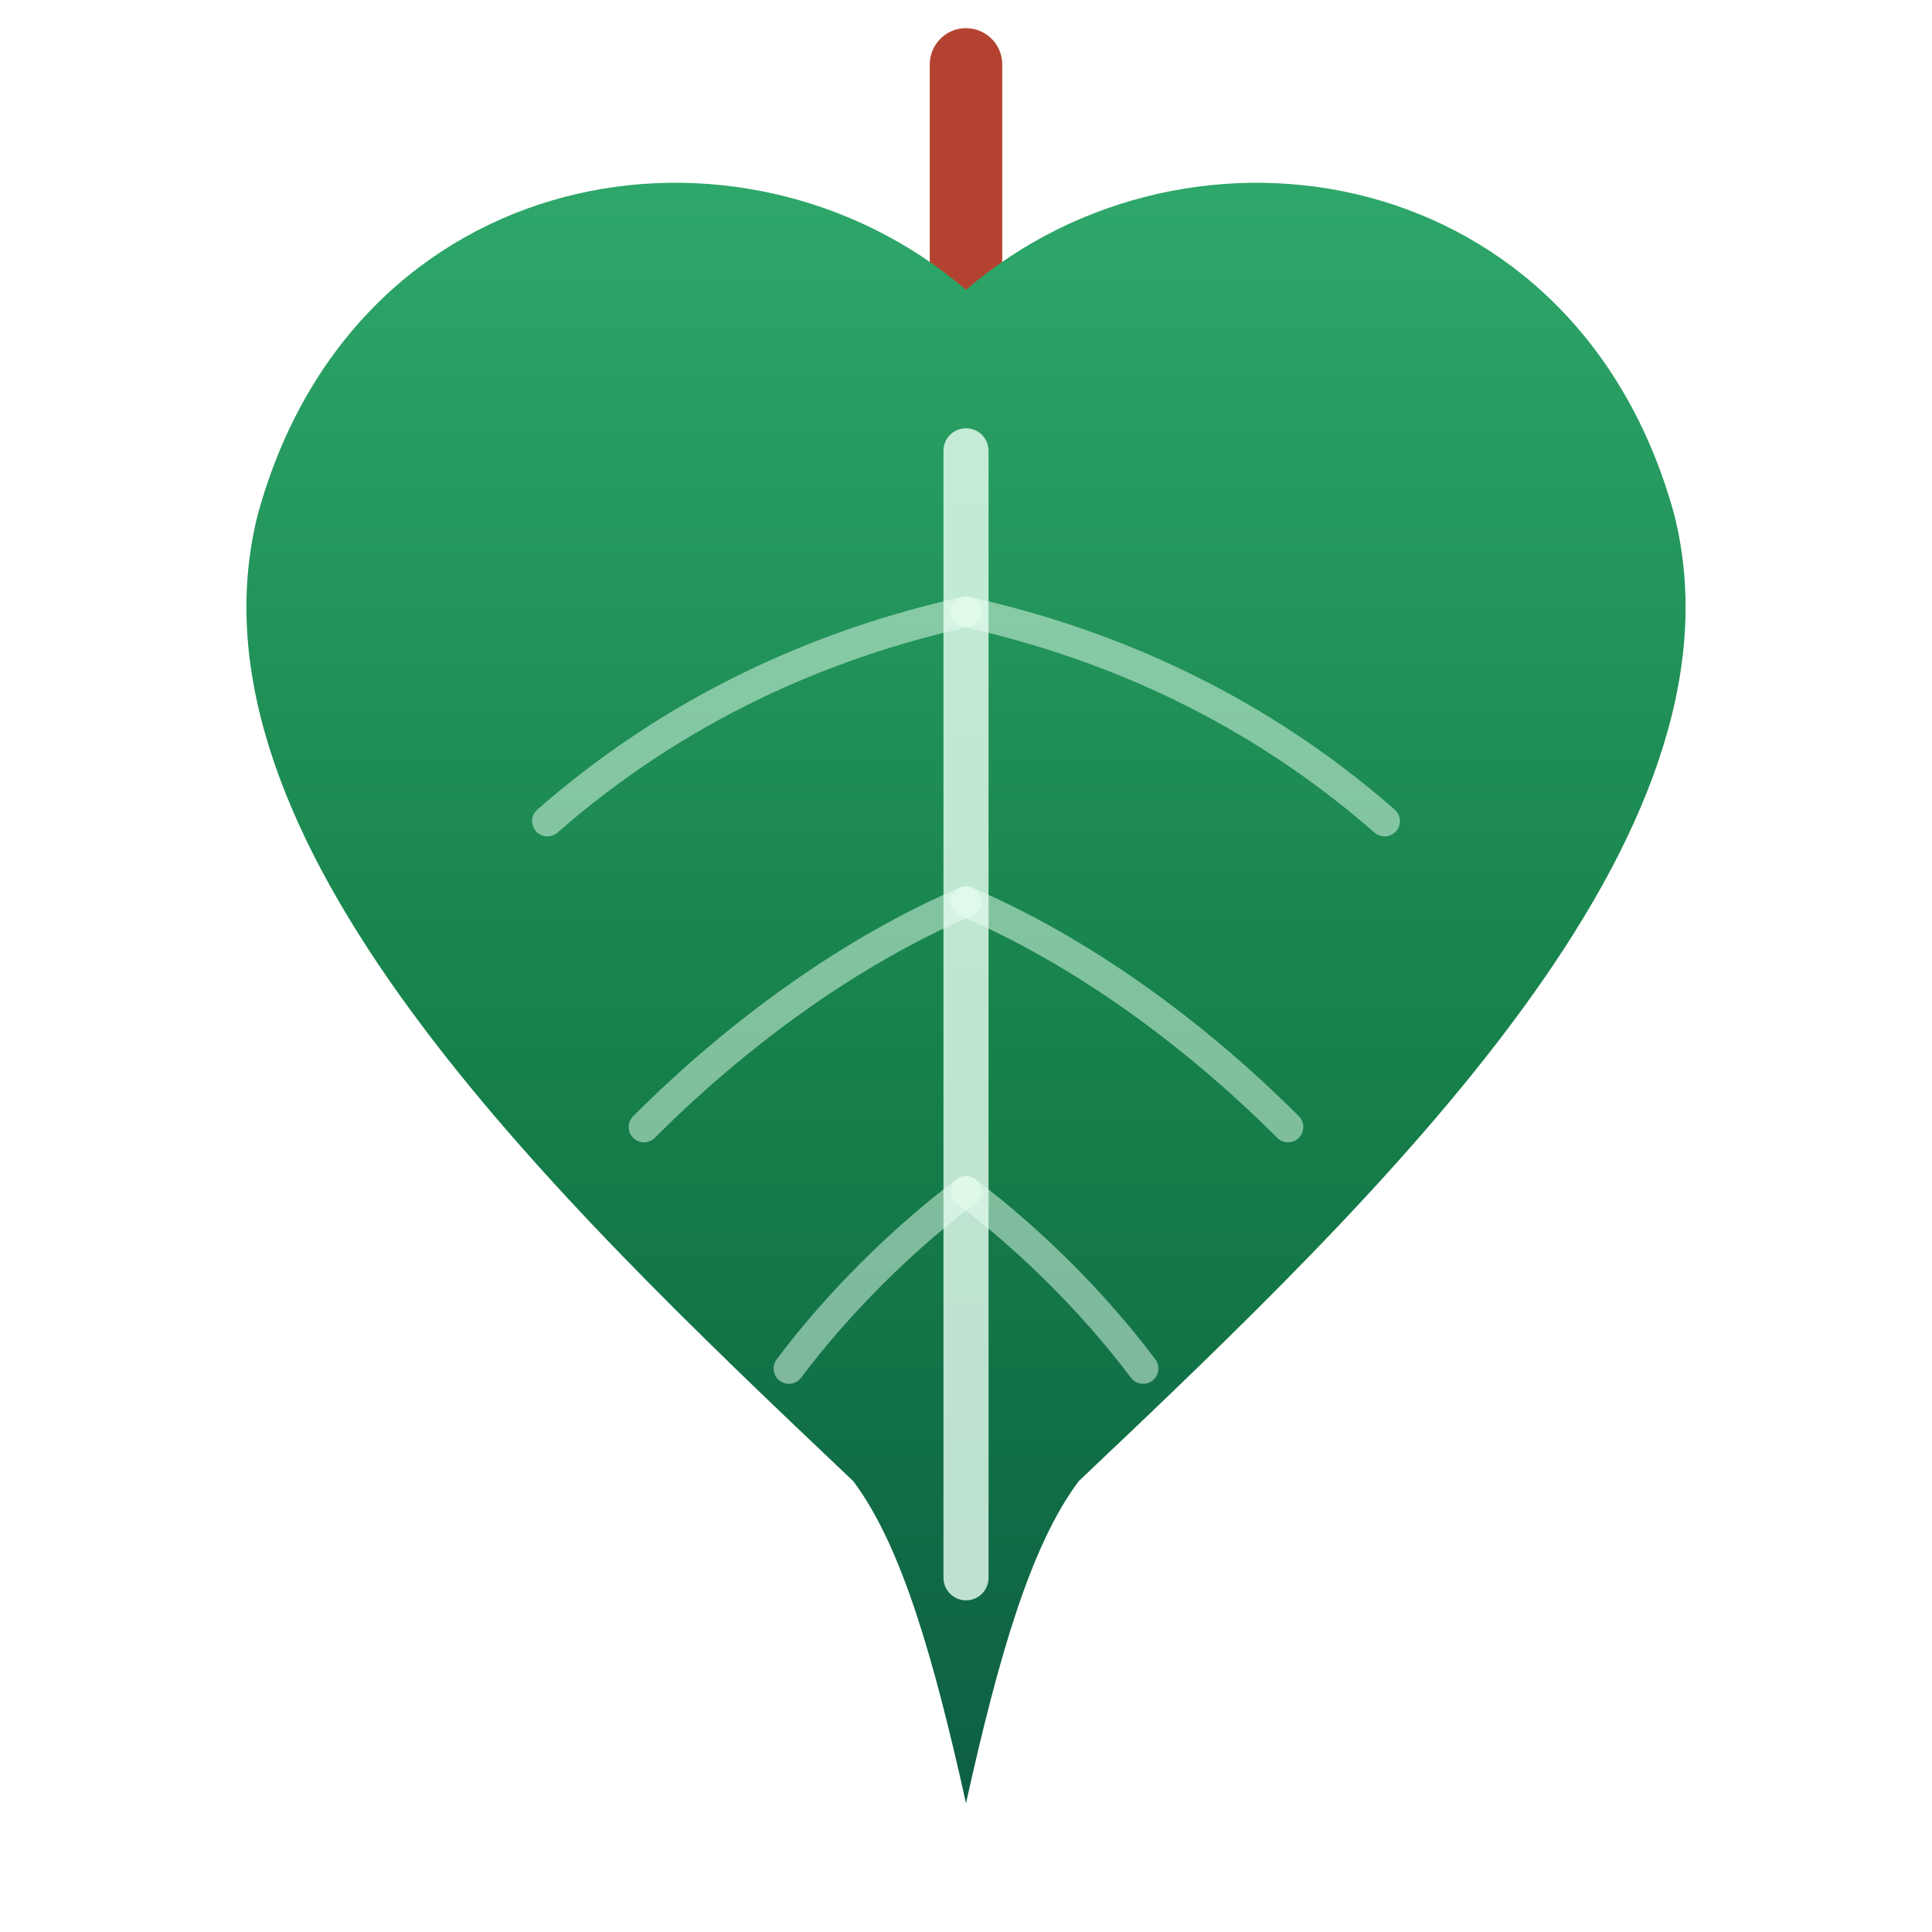
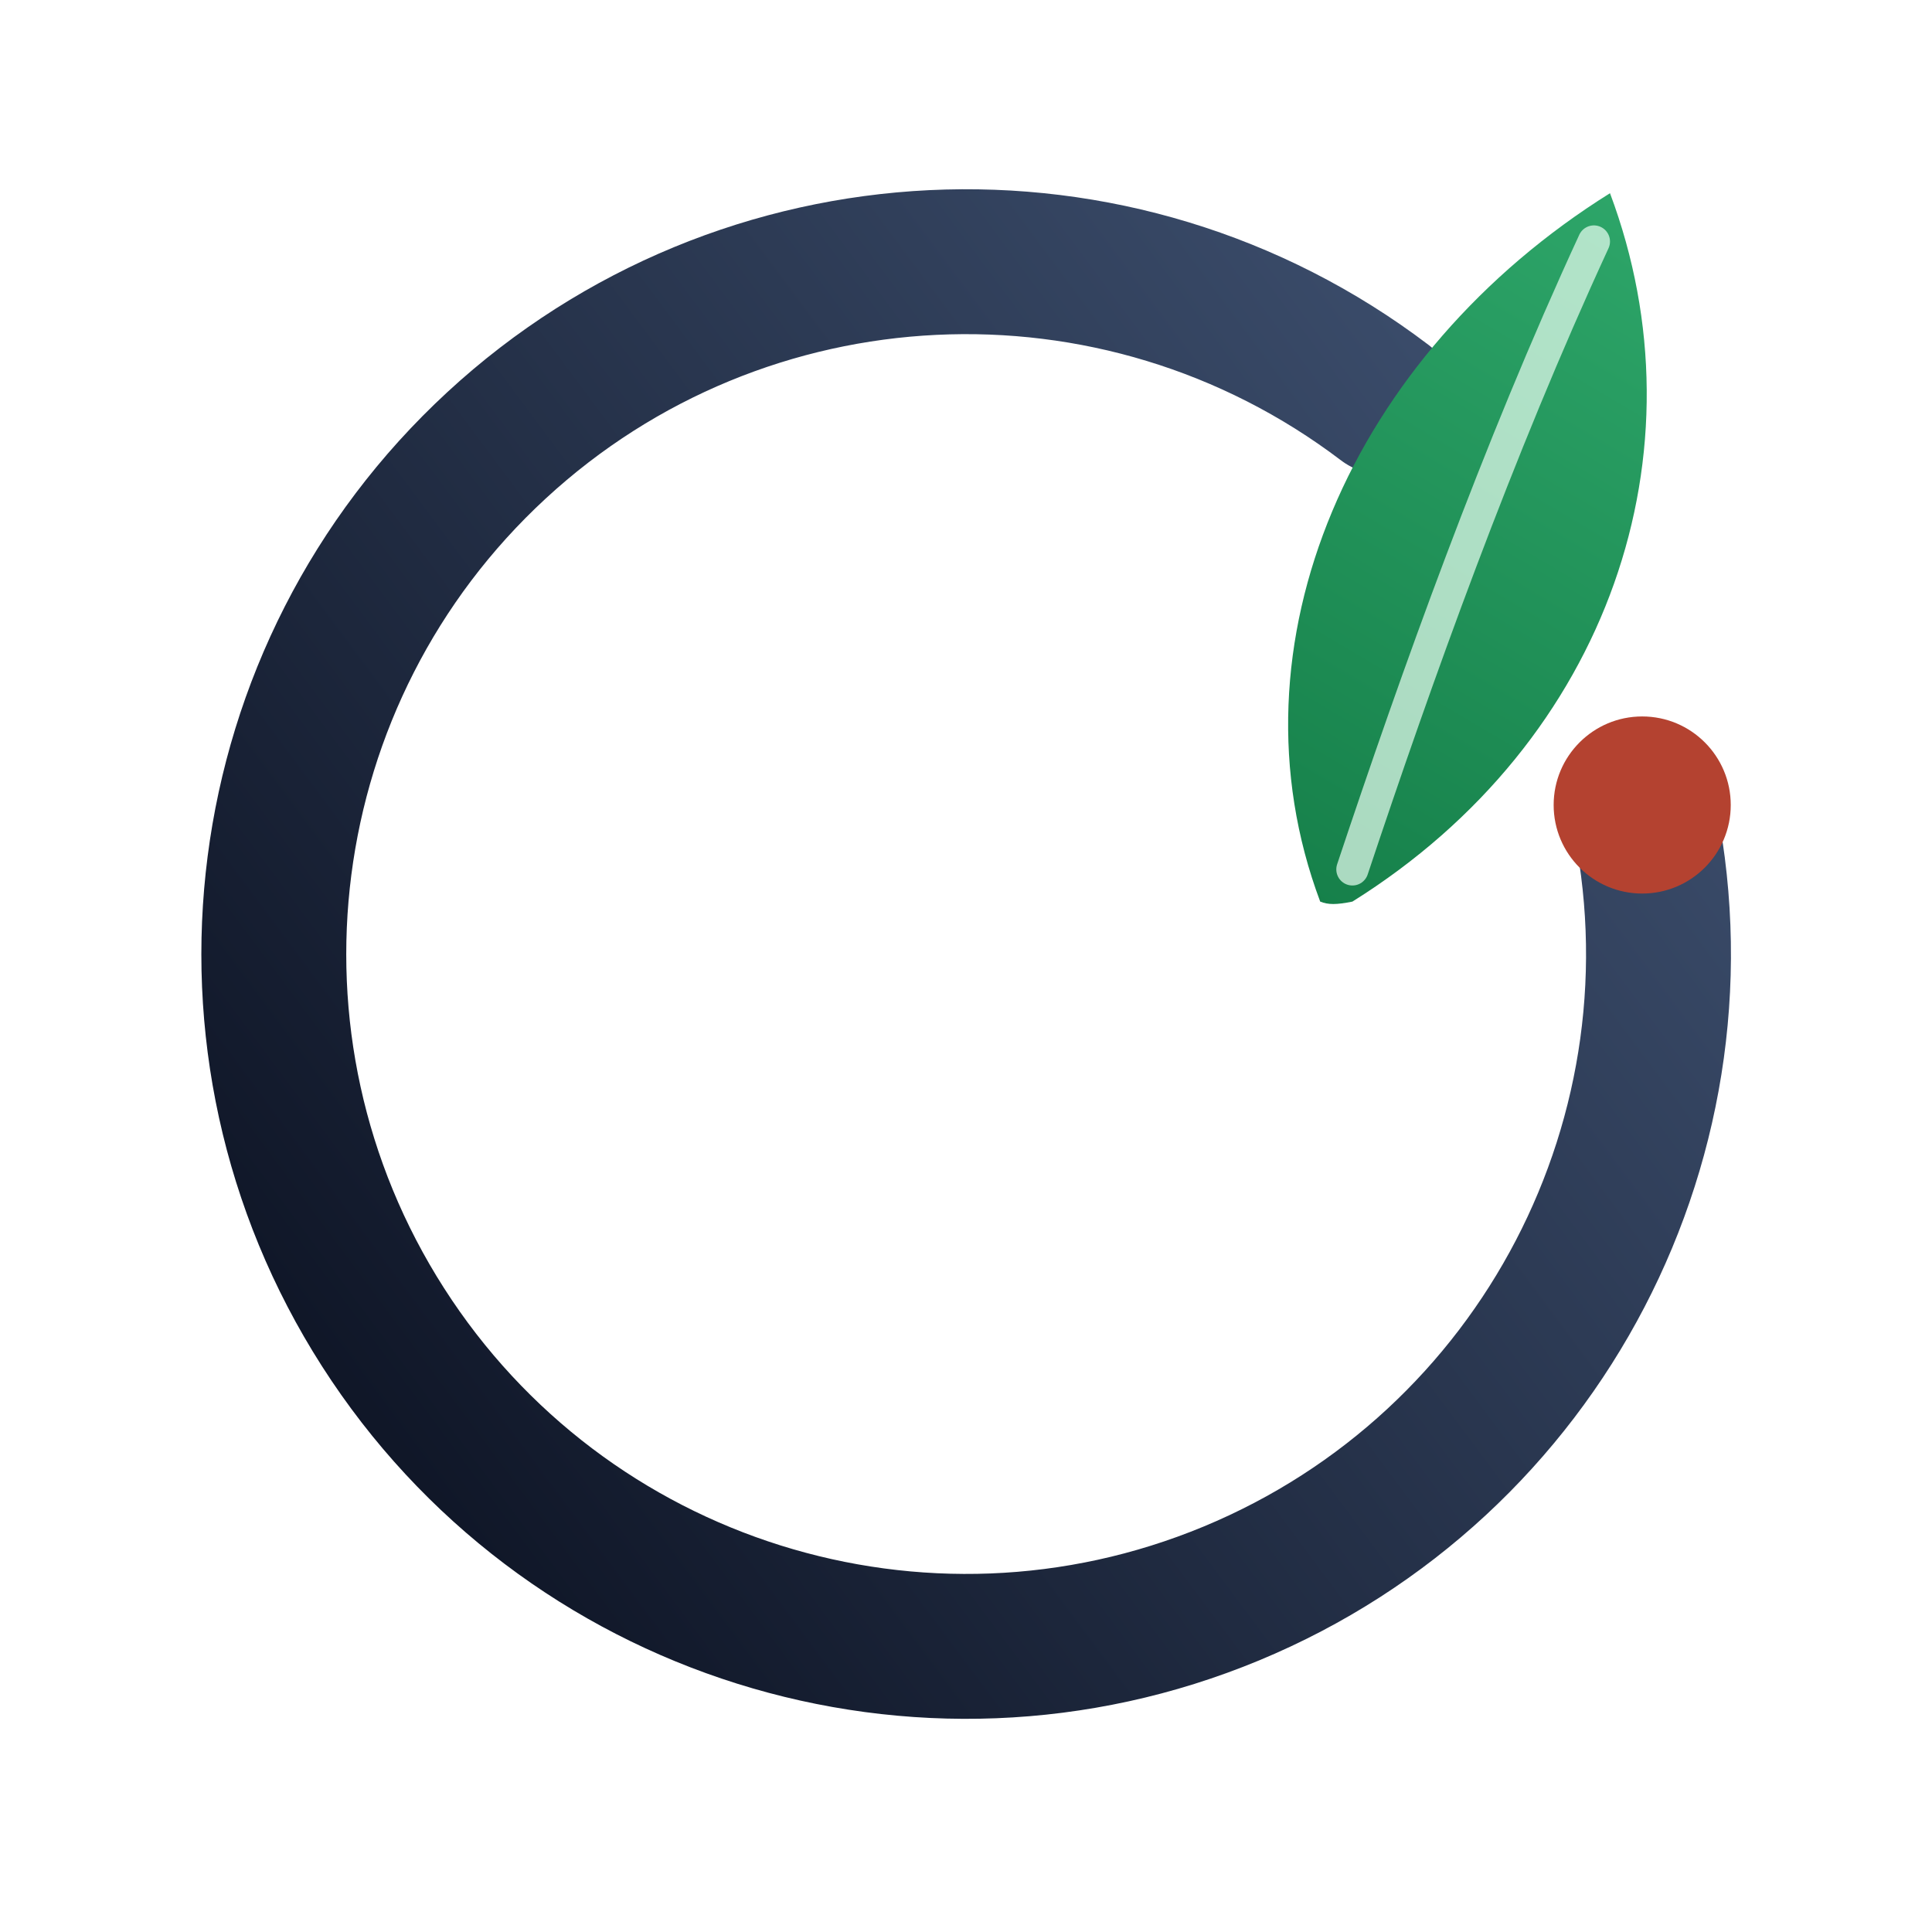
<svg xmlns="http://www.w3.org/2000/svg" viewBox="0 0 120 120" fill="none">
  <defs>
-     <linearGradient id="leafFill" x1="60" y1="10" x2="60" y2="112" gradientUnits="userSpaceOnUse">
-       <stop offset="0" stop-color="#2fa86b" />
-       <stop offset="0.55" stop-color="#16804a" />
-       <stop offset="1" stop-color="#0d5f43" />
+     <linearGradient id="ensoStroke" x1="14" y1="90" x2="100" y2="26" gradientUnits="userSpaceOnUse">
+       <stop offset="0" stop-color="#0c1222" />
+       <stop offset="1" stop-color="#3d4f6e" />
+     </linearGradient>
+     <linearGradient id="leafFill" x1="78" y1="54" x2="104" y2="10" gradientUnits="userSpaceOnUse">
+       <stop offset="0" stop-color="#16804a" />
+       <stop offset="1" stop-color="#2fa86b" />
    </linearGradient>
  </defs>
-   <path d="M60 4 C60 8 60 12 60 17" stroke="#b44230" stroke-width="4.5" stroke-linecap="round" />
-   <path d="M60 18            C 46 6, 22 10, 16 32            C 11 52, 34 74, 53 92            C 56 96, 58 103, 60 112            C 62 103, 64 96, 67 92            C 86 74, 109 52, 104 32            C 98 10, 74 6, 60 18 Z" fill="url(#leafFill)" />
-   <path d="M60 28 C60 50 60 74 60 98" stroke="#eafff2" stroke-width="2.8" stroke-linecap="round" opacity="0.8" />
-   <path d="M60 38 C51 40 42 44 34 51" stroke="#eafff2" stroke-width="1.9" stroke-linecap="round" opacity="0.5" />
-   <path d="M60 38 C69 40 78 44 86 51" stroke="#eafff2" stroke-width="1.9" stroke-linecap="round" opacity="0.5" />
-   <path d="M60 56 C53 59 46 64 40 70" stroke="#eafff2" stroke-width="1.9" stroke-linecap="round" opacity="0.5" />
-   <path d="M60 56 C67 59 74 64 80 70" stroke="#eafff2" stroke-width="1.9" stroke-linecap="round" opacity="0.5" />
-   <path d="M60 74 C56 77 52 81 49 85" stroke="#eafff2" stroke-width="1.9" stroke-linecap="round" opacity="0.5" />
-   <path d="M60 74 C64 77 68 81 71 85" stroke="#eafff2" stroke-width="1.9" stroke-linecap="round" opacity="0.5" />
+   <path d="M 86 25            A 43 43 0 1 0 102 50" stroke="url(#ensoStroke)" stroke-width="9" stroke-linecap="round" />
+   <path d="M 82 56            C 76 40, 84 22, 100 12            C 106 28, 100 46, 84 56            C 83 56.2, 82.5 56.2, 82 56 Z" fill="url(#leafFill)" />
+   <path d="M 84 54 C 88 42, 93 28, 99 15" stroke="#eafff2" stroke-width="2" stroke-linecap="round" opacity="0.7" />
+   <circle cx="102" cy="50" r="5.5" fill="#b44230" />
</svg>
